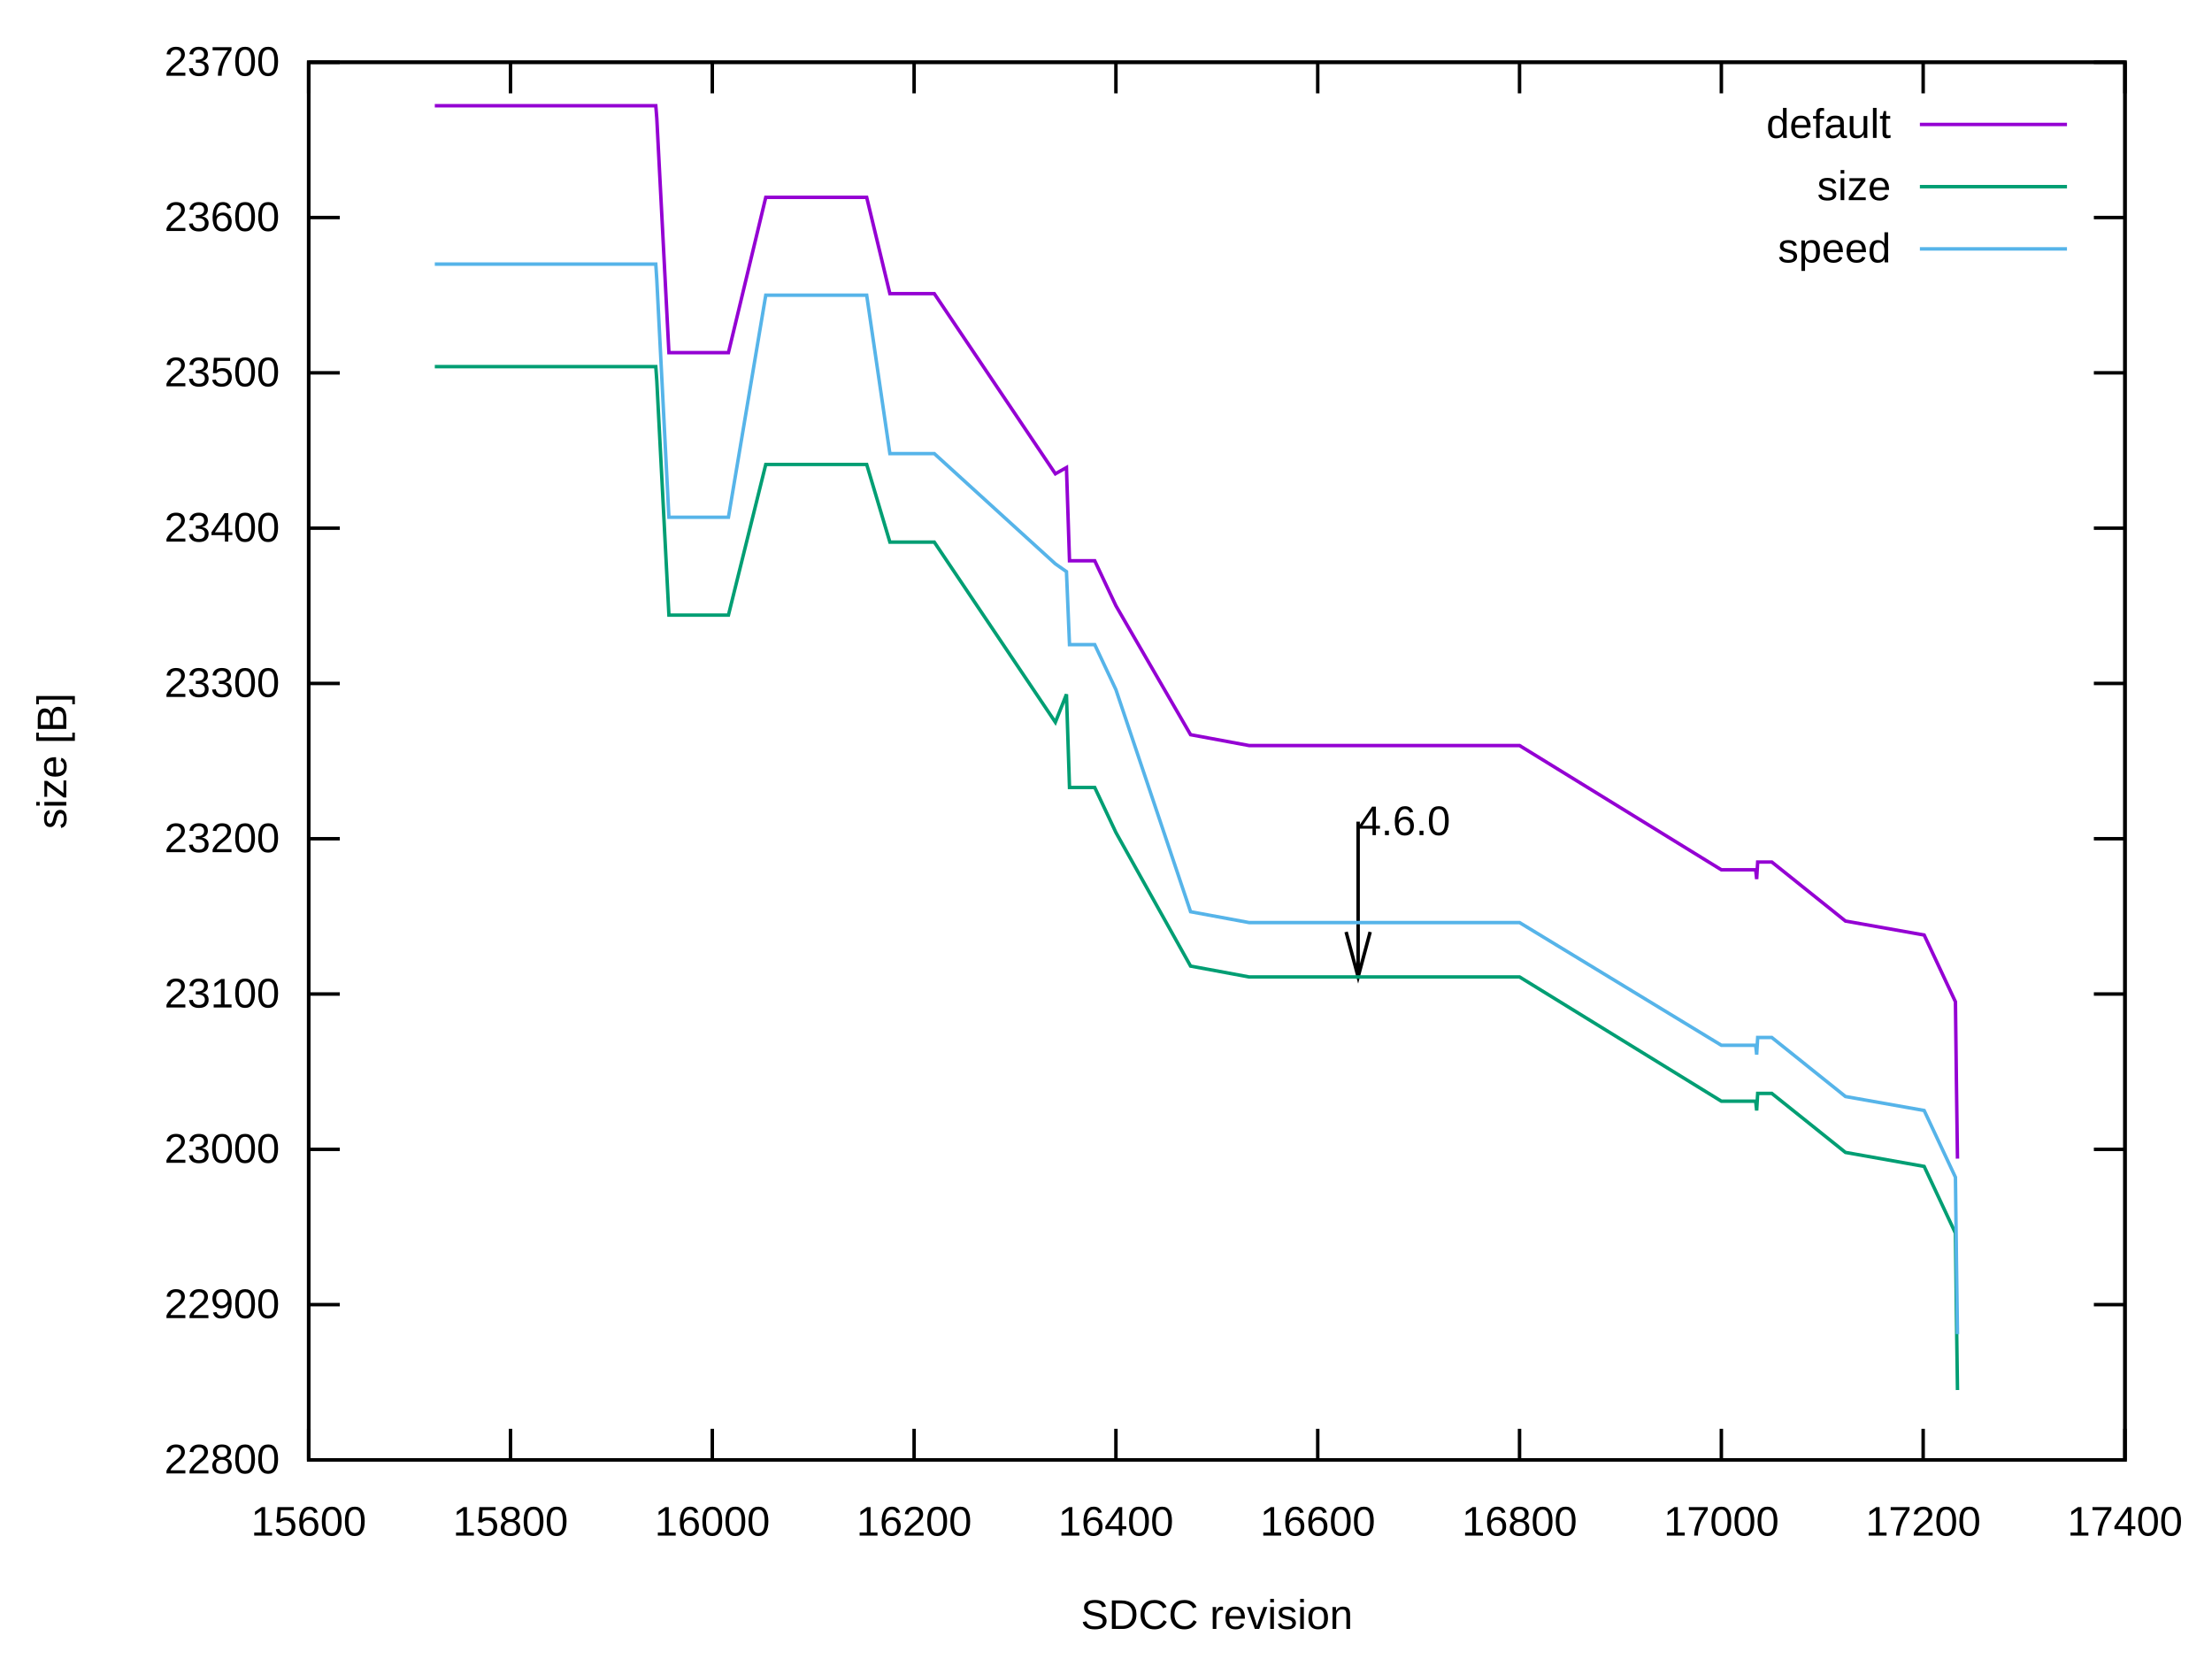
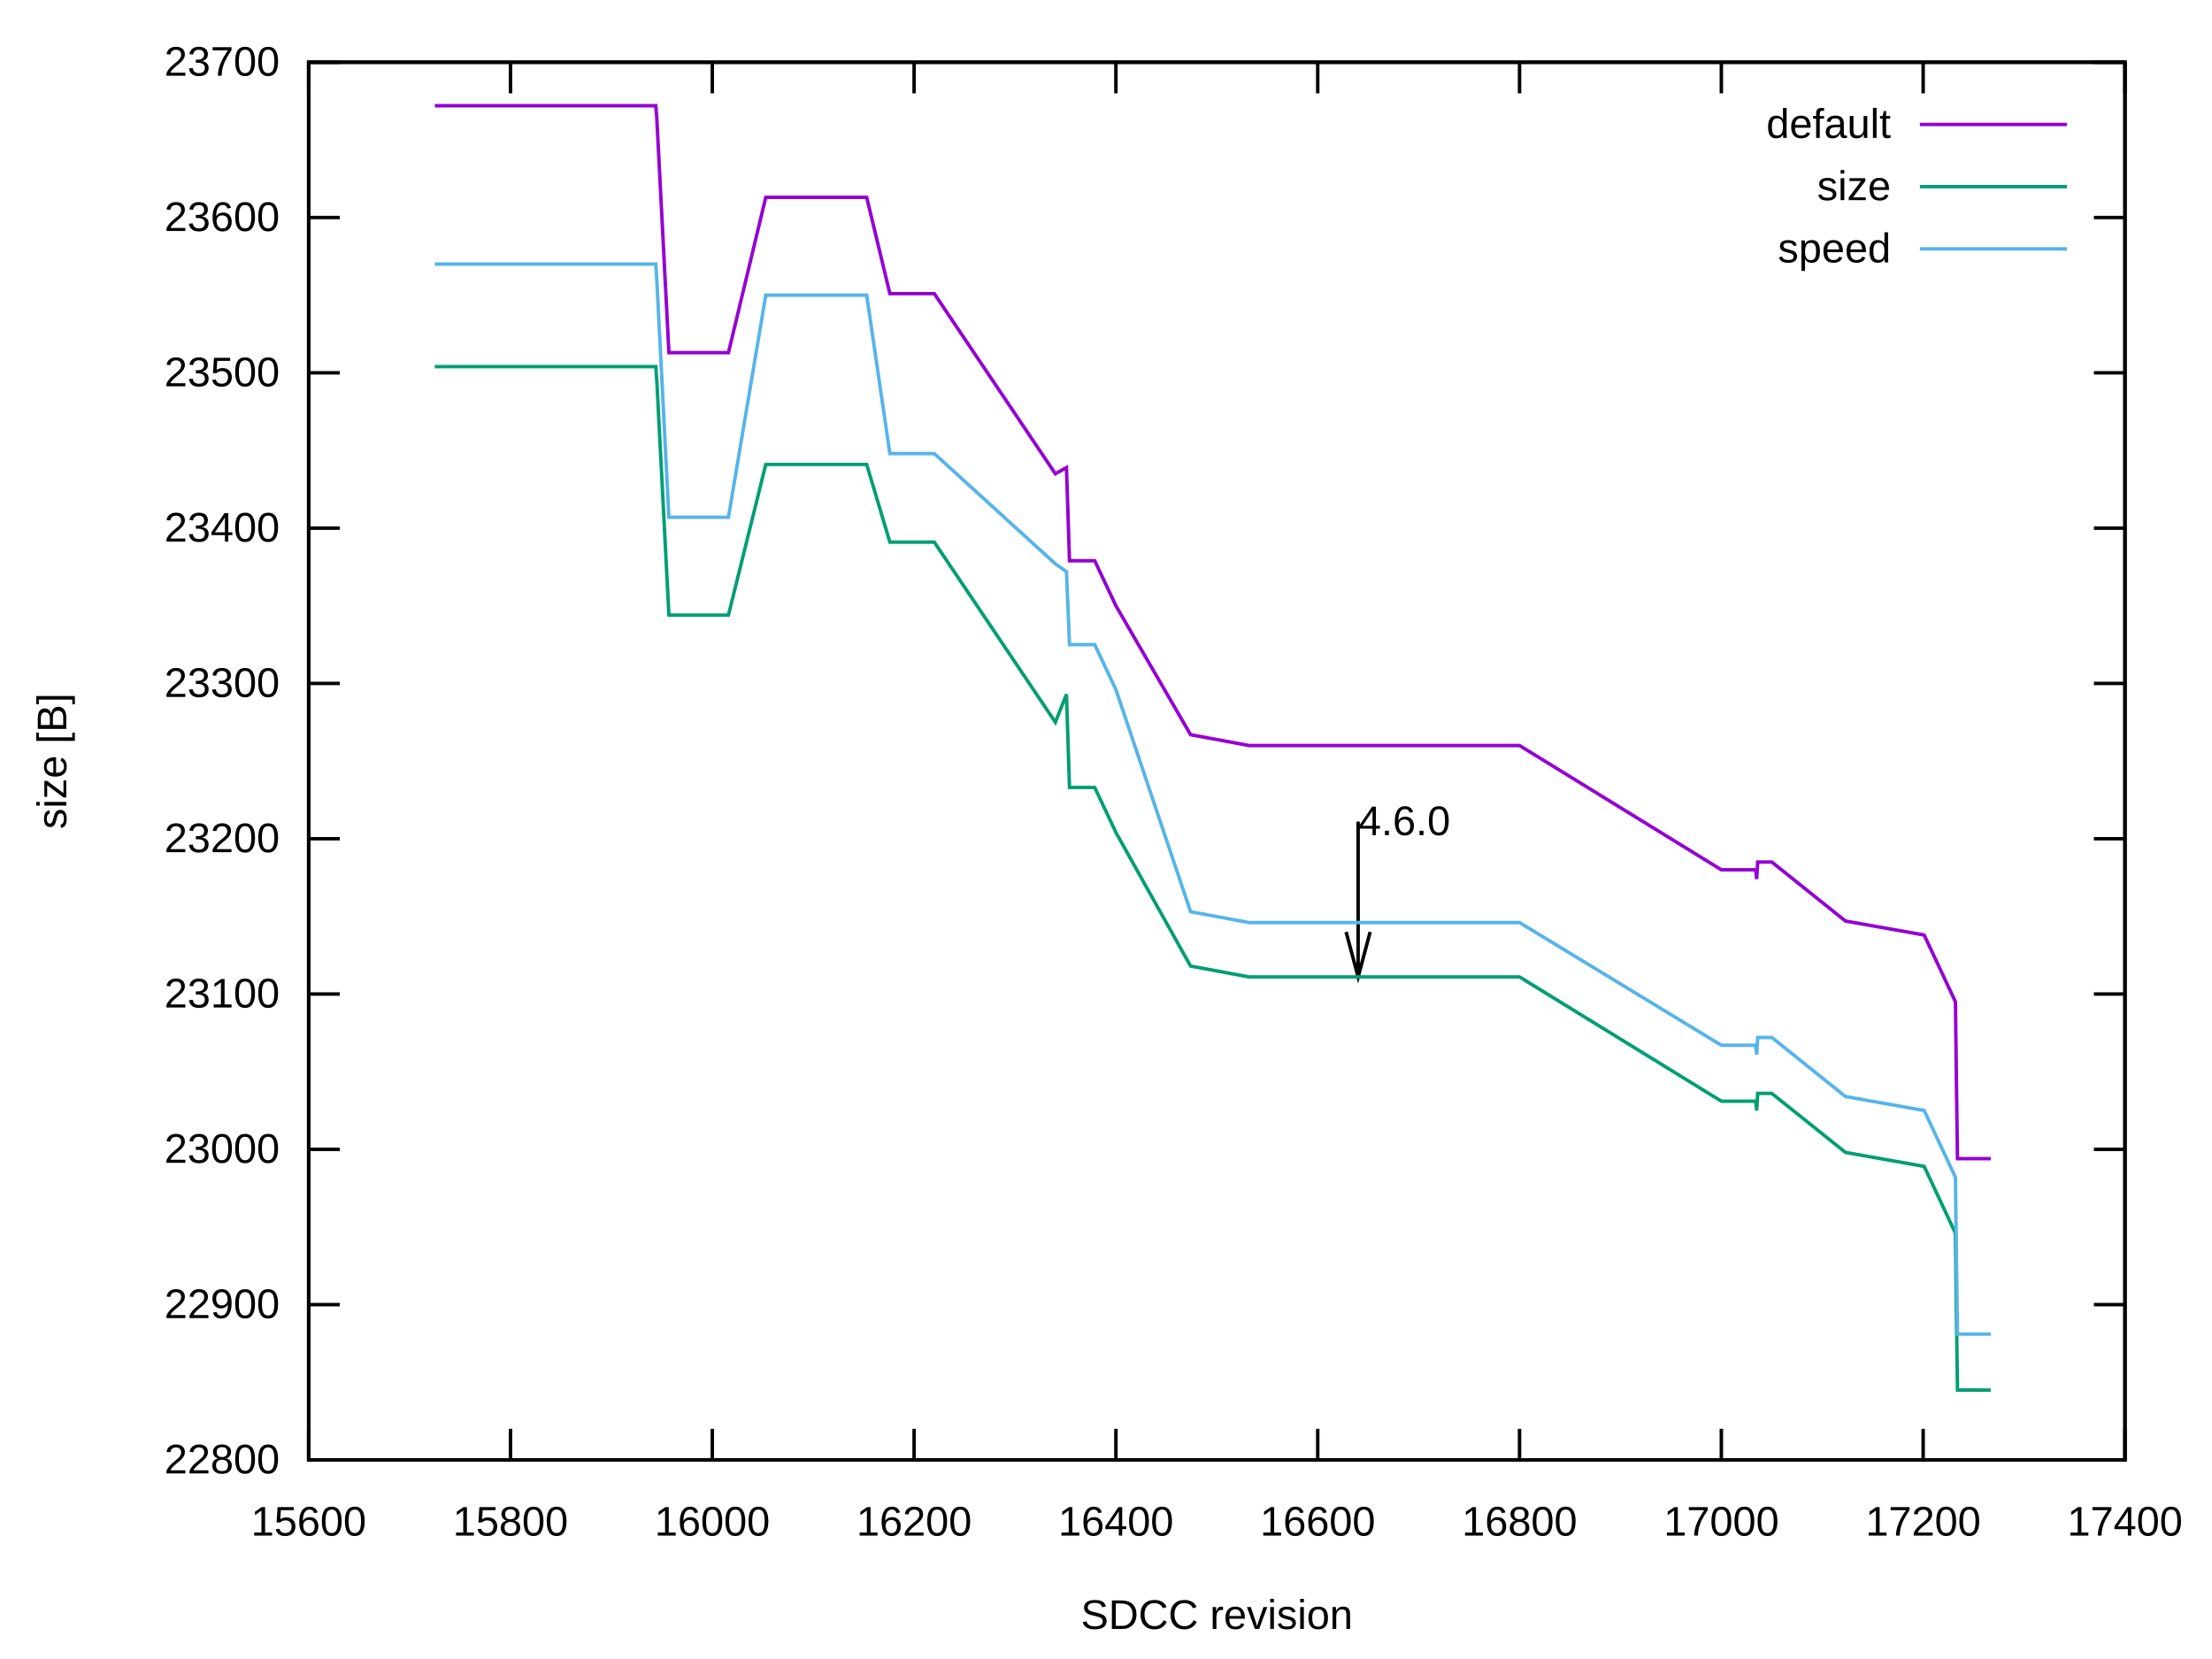
<svg xmlns="http://www.w3.org/2000/svg" xmlns:xlink="http://www.w3.org/1999/xlink" width="640" height="480" viewBox="0 0 640 480">
  <g id="gnuplot_canvas">
    <rect x="0" y="0" width="640" height="480" fill="none" />
    <defs>
      <circle id="gpDot" r="0.5" stroke-width="0.5" stroke="currentColor" />
      <path id="gpPt0" stroke-width="0.222" stroke="currentColor" d="M-1,0 h2 M0,-1 v2" />
      <path id="gpPt1" stroke-width="0.222" stroke="currentColor" d="M-1,-1 L1,1 M1,-1 L-1,1" />
      <path id="gpPt2" stroke-width="0.222" stroke="currentColor" d="M-1,0 L1,0 M0,-1 L0,1 M-1,-1 L1,1 M-1,1 L1,-1" />
      <rect id="gpPt3" stroke-width="0.222" stroke="currentColor" x="-1" y="-1" width="2" height="2" />
      <rect id="gpPt4" stroke-width="0.222" stroke="currentColor" fill="currentColor" x="-1" y="-1" width="2" height="2" />
      <circle id="gpPt5" stroke-width="0.222" stroke="currentColor" cx="0" cy="0" r="1" />
      <use xlink:href="#gpPt5" id="gpPt6" fill="currentColor" stroke="none" />
      <path id="gpPt7" stroke-width="0.222" stroke="currentColor" d="M0,-1.33 L-1.33,0.67 L1.33,0.67 z" />
      <use xlink:href="#gpPt7" id="gpPt8" fill="currentColor" stroke="none" />
      <use xlink:href="#gpPt7" id="gpPt9" stroke="currentColor" transform="rotate(180)" />
      <use xlink:href="#gpPt9" id="gpPt10" fill="currentColor" stroke="none" />
      <use xlink:href="#gpPt3" id="gpPt11" stroke="currentColor" transform="rotate(45)" />
      <use xlink:href="#gpPt11" id="gpPt12" fill="currentColor" stroke="none" />
      <path id="gpPt13" stroke-width="0.222" stroke="currentColor" d="M0,1.330 L1.265,0.411 L0.782,-1.067 L-0.782,-1.076 L-1.265,0.411 z" />
      <use xlink:href="#gpPt13" id="gpPt14" fill="currentColor" stroke="none" />
      <filter id="textbox" filterUnits="objectBoundingBox" x="0" y="0" height="1" width="1">
        <feFlood flood-color="white" flood-opacity="1" result="bgnd" />
        <feComposite in="SourceGraphic" in2="bgnd" operator="atop" />
      </filter>
      <filter id="greybox" filterUnits="objectBoundingBox" x="0" y="0" height="1" width="1">
        <feFlood flood-color="lightgrey" flood-opacity="1" result="grey" />
        <feComposite in="SourceGraphic" in2="grey" operator="atop" />
      </filter>
    </defs>
    <g fill="none" color="white" stroke="currentColor" stroke-width="1.00" stroke-linecap="butt" stroke-linejoin="miter">
</g>
    <g fill="none" color="black" stroke="currentColor" stroke-width="1.00" stroke-linecap="butt" stroke-linejoin="miter">
      <path stroke="black" d="M89.31,422.40 L98.31,422.40 M614.82,422.40 L605.82,422.40  " />
      <g transform="translate(80.92,426.30)" stroke="none" fill="black" font-family="Arial" font-size="12.00" text-anchor="end">
        <text>
          <tspan font-family="Arial"> 22800</tspan>
        </text>
      </g>
    </g>
    <g fill="none" color="black" stroke="currentColor" stroke-width="1.00" stroke-linecap="butt" stroke-linejoin="miter">
      <path stroke="black" d="M89.31,377.47 L98.31,377.47 M614.82,377.47 L605.82,377.47  " />
      <g transform="translate(80.92,381.37)" stroke="none" fill="black" font-family="Arial" font-size="12.00" text-anchor="end">
        <text>
          <tspan font-family="Arial"> 22900</tspan>
        </text>
      </g>
    </g>
    <g fill="none" color="black" stroke="currentColor" stroke-width="1.00" stroke-linecap="butt" stroke-linejoin="miter">
      <path stroke="black" d="M89.31,332.54 L98.31,332.54 M614.82,332.54 L605.82,332.54  " />
      <g transform="translate(80.92,336.44)" stroke="none" fill="black" font-family="Arial" font-size="12.00" text-anchor="end">
        <text>
          <tspan font-family="Arial"> 23000</tspan>
        </text>
      </g>
    </g>
    <g fill="none" color="black" stroke="currentColor" stroke-width="1.00" stroke-linecap="butt" stroke-linejoin="miter">
      <path stroke="black" d="M89.31,287.60 L98.31,287.60 M614.82,287.60 L605.82,287.60  " />
      <g transform="translate(80.92,291.50)" stroke="none" fill="black" font-family="Arial" font-size="12.00" text-anchor="end">
        <text>
          <tspan font-family="Arial"> 23100</tspan>
        </text>
      </g>
    </g>
    <g fill="none" color="black" stroke="currentColor" stroke-width="1.00" stroke-linecap="butt" stroke-linejoin="miter">
      <path stroke="black" d="M89.31,242.67 L98.31,242.67 M614.82,242.67 L605.82,242.67  " />
      <g transform="translate(80.92,246.57)" stroke="none" fill="black" font-family="Arial" font-size="12.00" text-anchor="end">
        <text>
          <tspan font-family="Arial"> 23200</tspan>
        </text>
      </g>
    </g>
    <g fill="none" color="black" stroke="currentColor" stroke-width="1.00" stroke-linecap="butt" stroke-linejoin="miter">
      <path stroke="black" d="M89.31,197.74 L98.31,197.74 M614.82,197.74 L605.82,197.74  " />
      <g transform="translate(80.92,201.64)" stroke="none" fill="black" font-family="Arial" font-size="12.00" text-anchor="end">
        <text>
          <tspan font-family="Arial"> 23300</tspan>
        </text>
      </g>
    </g>
    <g fill="none" color="black" stroke="currentColor" stroke-width="1.00" stroke-linecap="butt" stroke-linejoin="miter">
      <path stroke="black" d="M89.31,152.81 L98.31,152.81 M614.82,152.81 L605.82,152.81  " />
      <g transform="translate(80.92,156.71)" stroke="none" fill="black" font-family="Arial" font-size="12.00" text-anchor="end">
        <text>
          <tspan font-family="Arial"> 23400</tspan>
        </text>
      </g>
    </g>
    <g fill="none" color="black" stroke="currentColor" stroke-width="1.00" stroke-linecap="butt" stroke-linejoin="miter">
      <path stroke="black" d="M89.31,107.87 L98.31,107.87 M614.82,107.87 L605.82,107.87  " />
      <g transform="translate(80.92,111.77)" stroke="none" fill="black" font-family="Arial" font-size="12.00" text-anchor="end">
        <text>
          <tspan font-family="Arial"> 23500</tspan>
        </text>
      </g>
    </g>
    <g fill="none" color="black" stroke="currentColor" stroke-width="1.00" stroke-linecap="butt" stroke-linejoin="miter">
      <path stroke="black" d="M89.31,62.94 L98.31,62.94 M614.82,62.94 L605.82,62.94  " />
      <g transform="translate(80.92,66.84)" stroke="none" fill="black" font-family="Arial" font-size="12.00" text-anchor="end">
        <text>
          <tspan font-family="Arial"> 23600</tspan>
        </text>
      </g>
    </g>
    <g fill="none" color="black" stroke="currentColor" stroke-width="1.00" stroke-linecap="butt" stroke-linejoin="miter">
      <path stroke="black" d="M89.31,18.01 L98.31,18.01 M614.82,18.01 L605.82,18.01  " />
      <g transform="translate(80.92,21.91)" stroke="none" fill="black" font-family="Arial" font-size="12.00" text-anchor="end">
        <text>
          <tspan font-family="Arial"> 23700</tspan>
        </text>
      </g>
    </g>
    <g fill="none" color="black" stroke="currentColor" stroke-width="1.00" stroke-linecap="butt" stroke-linejoin="miter">
      <path stroke="black" d="M89.31,422.40 L89.31,413.40 M89.31,18.01 L89.31,27.01  " />
      <g transform="translate(89.31,444.30)" stroke="none" fill="black" font-family="Arial" font-size="12.00" text-anchor="middle">
        <text>
          <tspan font-family="Arial"> 15600</tspan>
        </text>
      </g>
    </g>
    <g fill="none" color="black" stroke="currentColor" stroke-width="1.00" stroke-linecap="butt" stroke-linejoin="miter">
      <path stroke="black" d="M147.70,422.40 L147.70,413.40 M147.70,18.01 L147.70,27.01  " />
      <g transform="translate(147.70,444.30)" stroke="none" fill="black" font-family="Arial" font-size="12.00" text-anchor="middle">
        <text>
          <tspan font-family="Arial"> 15800</tspan>
        </text>
      </g>
    </g>
    <g fill="none" color="black" stroke="currentColor" stroke-width="1.00" stroke-linecap="butt" stroke-linejoin="miter">
      <path stroke="black" d="M206.09,422.40 L206.09,413.40 M206.09,18.01 L206.09,27.01  " />
      <g transform="translate(206.09,444.30)" stroke="none" fill="black" font-family="Arial" font-size="12.00" text-anchor="middle">
        <text>
          <tspan font-family="Arial"> 16000</tspan>
        </text>
      </g>
    </g>
    <g fill="none" color="black" stroke="currentColor" stroke-width="1.00" stroke-linecap="butt" stroke-linejoin="miter">
      <path stroke="black" d="M264.48,422.40 L264.48,413.40 M264.48,18.01 L264.48,27.01  " />
      <g transform="translate(264.48,444.30)" stroke="none" fill="black" font-family="Arial" font-size="12.00" text-anchor="middle">
        <text>
          <tspan font-family="Arial"> 16200</tspan>
        </text>
      </g>
    </g>
    <g fill="none" color="black" stroke="currentColor" stroke-width="1.00" stroke-linecap="butt" stroke-linejoin="miter">
      <path stroke="black" d="M322.87,422.40 L322.87,413.40 M322.87,18.01 L322.87,27.01  " />
      <g transform="translate(322.87,444.30)" stroke="none" fill="black" font-family="Arial" font-size="12.00" text-anchor="middle">
        <text>
          <tspan font-family="Arial"> 16400</tspan>
        </text>
      </g>
    </g>
    <g fill="none" color="black" stroke="currentColor" stroke-width="1.00" stroke-linecap="butt" stroke-linejoin="miter">
      <path stroke="black" d="M381.26,422.40 L381.26,413.40 M381.26,18.01 L381.26,27.01  " />
      <g transform="translate(381.26,444.30)" stroke="none" fill="black" font-family="Arial" font-size="12.00" text-anchor="middle">
        <text>
          <tspan font-family="Arial"> 16600</tspan>
        </text>
      </g>
    </g>
    <g fill="none" color="black" stroke="currentColor" stroke-width="1.00" stroke-linecap="butt" stroke-linejoin="miter">
      <path stroke="black" d="M439.65,422.40 L439.65,413.40 M439.65,18.01 L439.65,27.01  " />
      <g transform="translate(439.65,444.30)" stroke="none" fill="black" font-family="Arial" font-size="12.00" text-anchor="middle">
        <text>
          <tspan font-family="Arial"> 16800</tspan>
        </text>
      </g>
    </g>
    <g fill="none" color="black" stroke="currentColor" stroke-width="1.00" stroke-linecap="butt" stroke-linejoin="miter">
      <path stroke="black" d="M498.04,422.40 L498.04,413.40 M498.04,18.01 L498.04,27.01  " />
      <g transform="translate(498.04,444.30)" stroke="none" fill="black" font-family="Arial" font-size="12.00" text-anchor="middle">
        <text>
          <tspan font-family="Arial"> 17000</tspan>
        </text>
      </g>
    </g>
    <g fill="none" color="black" stroke="currentColor" stroke-width="1.00" stroke-linecap="butt" stroke-linejoin="miter">
      <path stroke="black" d="M556.43,422.40 L556.43,413.40 M556.43,18.01 L556.43,27.01  " />
      <g transform="translate(556.43,444.30)" stroke="none" fill="black" font-family="Arial" font-size="12.00" text-anchor="middle">
        <text>
          <tspan font-family="Arial"> 17200</tspan>
        </text>
      </g>
    </g>
    <g fill="none" color="black" stroke="currentColor" stroke-width="1.00" stroke-linecap="butt" stroke-linejoin="miter">
      <path stroke="black" d="M614.82,422.40 L614.82,413.40 M614.82,18.01 L614.82,27.01  " />
      <g transform="translate(614.82,444.30)" stroke="none" fill="black" font-family="Arial" font-size="12.00" text-anchor="middle">
        <text>
          <tspan font-family="Arial"> 17400</tspan>
        </text>
      </g>
    </g>
    <g fill="none" color="black" stroke="currentColor" stroke-width="1.00" stroke-linecap="butt" stroke-linejoin="miter">
</g>
    <g fill="none" color="black" stroke="currentColor" stroke-width="1.00" stroke-linecap="butt" stroke-linejoin="miter">
      <path stroke="black" d="M89.31,18.01 L89.31,422.40 L614.82,422.40 L614.82,18.01 L89.31,18.01 Z  " />
      <g transform="translate(392.94,241.63)" stroke="none" fill="black" font-family="Arial" font-size="12.00" text-anchor="start">
        <text>
          <tspan font-family="Arial">4.6.0</tspan>
        </text>
      </g>
    </g>
    <g fill="none" color="black" stroke="currentColor" stroke-width="1.00" stroke-linecap="butt" stroke-linejoin="miter">
      <path stroke="black" d="M389.47,269.64 L392.95,282.65 L396.43,269.64 M392.95,237.72 L392.95,282.65  " />
    </g>
    <g fill="none" color="black" stroke="currentColor" stroke-width="1.00" stroke-linecap="butt" stroke-linejoin="miter">
</g>
    <g id="gnuplot_plot_1">
      <g fill="none" color="black" stroke="currentColor" stroke-width="1.00" stroke-linecap="butt" stroke-linejoin="miter">
        <g transform="translate(547.09,39.91)" stroke="none" fill="black" font-family="Arial" font-size="12.00" text-anchor="end">
          <text>
            <tspan font-family="Arial">default</tspan>
          </text>
        </g>
      </g>
      <g fill="none" color="black" stroke="currentColor" stroke-width="1.00" stroke-linecap="butt" stroke-linejoin="miter">
-         <path stroke="rgb(148,   0, 211)" d="M555.48,36.01 L598.04,36.01 M125.80,30.59 L138.36,30.59 L173.98,30.59 L174.27,30.59 L189.74,30.59 L190.03,34.19   L193.54,102.03 L210.76,102.03 L221.56,57.10 L250.76,57.10 L257.47,84.96 L270.32,84.96 L305.35,137.08 L308.56,135.28   L309.44,162.24 L316.74,162.24 L322.87,175.27 L344.47,212.57 L361.41,215.71 L392.94,215.71 L393.52,215.71 L401.99,215.71   L410.46,215.71 L418.05,215.71 L425.93,215.71 L439.65,215.71 L498.04,251.66 L507.38,251.66 L507.97,251.66 L508.26,254.35   L508.55,249.41 L510.59,249.41 L512.64,249.41 L533.95,266.49 L556.72,270.53 L565.77,289.85 L566.06,313.66 L566.36,335.23    " />
+         <path stroke="rgb(148,   0, 211)" d="M555.48,36.01 L598.04,36.01 M125.80,30.59 L138.36,30.59 L173.98,30.59 L174.27,30.59 L189.74,30.59 L190.03,34.19   L193.54,102.03 L210.76,102.03 L221.56,57.10 L250.76,57.10 L257.47,84.96 L270.32,84.96 L305.35,137.08 L308.56,135.28   L309.44,162.24 L316.74,162.24 L322.87,175.27 L344.47,212.57 L361.41,215.71 L392.94,215.71 L393.52,215.71 L401.99,215.71   L410.46,215.71 L418.05,215.71 L425.93,215.71 L439.65,215.71 L498.04,251.66 L507.38,251.66 L507.97,251.66 L508.26,254.35   L508.55,249.41 L510.59,249.41 L512.64,249.41 L533.95,266.49 L556.72,270.53 L565.77,289.85 L566.06,313.66 L566.36,335.23   L575.99,335.23  " />
      </g>
    </g>
    <g id="gnuplot_plot_2">
      <g fill="none" color="black" stroke="currentColor" stroke-width="1.00" stroke-linecap="butt" stroke-linejoin="miter">
        <g transform="translate(547.09,57.91)" stroke="none" fill="black" font-family="Arial" font-size="12.00" text-anchor="end">
          <text>
            <tspan font-family="Arial">size</tspan>
          </text>
        </g>
      </g>
      <g fill="none" color="black" stroke="currentColor" stroke-width="1.00" stroke-linecap="butt" stroke-linejoin="miter">
-         <path stroke="rgb(  0, 158, 115)" d="M555.48,54.01 L598.04,54.01 M125.80,106.08 L138.36,106.08 L173.98,106.08 L174.27,106.08 L189.74,106.08 L190.03,110.12   L193.54,177.97 L210.76,177.97 L221.56,134.38 L250.76,134.38 L257.47,156.85 L270.32,156.85 L305.35,208.97 L308.56,200.88   L309.44,227.84 L316.74,227.84 L322.87,240.87 L344.47,279.52 L361.41,282.66 L392.94,282.66 L393.52,282.66 L401.99,282.66   L410.46,282.66 L418.05,282.66 L425.93,282.66 L439.65,282.66 L498.04,318.61 L507.38,318.61 L507.97,318.61 L508.26,321.30   L508.55,316.36 L510.59,316.36 L512.64,316.36 L533.95,333.43 L556.72,337.48 L565.77,356.80 L566.06,380.61 L566.36,402.18    " />
+         <path stroke="rgb(  0, 158, 115)" d="M555.48,54.01 L598.04,54.01 M125.80,106.08 L138.36,106.08 L173.98,106.08 L174.27,106.08 L189.74,106.08 L190.03,110.12   L193.54,177.97 L210.76,177.97 L221.56,134.38 L250.76,134.38 L257.47,156.85 L270.32,156.85 L305.35,208.97 L308.56,200.88   L309.44,227.84 L316.74,227.84 L322.87,240.87 L344.47,279.52 L361.41,282.66 L392.94,282.66 L393.52,282.66 L401.99,282.66   L410.46,282.66 L418.05,282.66 L425.93,282.66 L439.65,282.66 L498.04,318.61 L507.38,318.61 L507.97,318.61 L508.26,321.30   L508.55,316.36 L510.59,316.36 L512.64,316.36 L533.95,333.43 L556.72,337.48 L565.77,356.80 L566.06,380.61 L566.36,402.18   L575.99,402.18  " />
      </g>
    </g>
    <g id="gnuplot_plot_3">
      <g fill="none" color="black" stroke="currentColor" stroke-width="1.00" stroke-linecap="butt" stroke-linejoin="miter">
        <g transform="translate(547.09,75.91)" stroke="none" fill="black" font-family="Arial" font-size="12.00" text-anchor="end">
          <text>
            <tspan font-family="Arial">speed</tspan>
          </text>
        </g>
      </g>
      <g fill="none" color="black" stroke="currentColor" stroke-width="1.00" stroke-linecap="butt" stroke-linejoin="miter">
-         <path stroke="rgb( 86, 180, 233)" d="M555.48,72.01 L598.04,72.01 M125.80,76.42 L138.36,76.42 L173.98,76.42 L174.27,76.42 L189.74,76.42 L190.03,80.92   L193.54,149.66 L210.76,149.66 L221.56,85.41 L250.76,85.41 L257.47,131.24 L270.32,131.24 L305.35,163.14 L308.56,165.39   L309.44,186.51 L316.74,186.51 L322.87,199.54 L344.47,263.79 L361.41,266.93 L392.94,266.93 L393.52,266.93 L401.99,266.93   L410.46,266.93 L418.05,266.93 L425.93,266.93 L439.65,266.93 L498.04,302.43 L507.38,302.43 L507.97,302.43 L508.26,305.13   L508.55,300.18 L510.59,300.18 L512.64,300.18 L533.95,317.26 L556.72,321.30 L565.77,340.62 L566.06,364.44 L566.36,386.00    " />
+         <path stroke="rgb( 86, 180, 233)" d="M555.48,72.01 L598.04,72.01 M125.80,76.42 L138.36,76.42 L173.98,76.42 L174.27,76.42 L189.74,76.42 L190.03,80.92   L193.54,149.66 L210.76,149.66 L221.56,85.41 L250.76,85.41 L257.47,131.24 L270.32,131.24 L305.35,163.14 L308.56,165.39   L309.44,186.51 L316.74,186.51 L322.87,199.54 L344.47,263.79 L361.41,266.93 L392.94,266.93 L393.52,266.93 L401.99,266.93   L410.46,266.93 L418.05,266.93 L425.93,266.93 L439.65,266.93 L498.04,302.43 L507.38,302.43 L507.97,302.43 L508.26,305.13   L508.55,300.18 L510.59,300.18 L512.64,300.18 L533.95,317.26 L556.72,321.30 L565.77,340.62 L566.06,364.44 L566.36,386.00   L575.99,386.00  " />
      </g>
    </g>
    <g fill="none" color="white" stroke="rgb( 86, 180, 233)" stroke-width="2.00" stroke-linecap="butt" stroke-linejoin="miter">
</g>
    <g fill="none" color="black" stroke="currentColor" stroke-width="2.00" stroke-linecap="butt" stroke-linejoin="miter">
</g>
    <g fill="none" color="black" stroke="black" stroke-width="1.00" stroke-linecap="butt" stroke-linejoin="miter">
</g>
    <g fill="none" color="black" stroke="currentColor" stroke-width="1.00" stroke-linecap="butt" stroke-linejoin="miter">
      <path stroke="black" d="M89.31,18.01 L89.31,422.40 L614.82,422.40 L614.82,18.01 L89.31,18.01 Z  " />
      <g transform="translate(19.18,220.21) rotate(270.00)" stroke="none" fill="black" font-family="Arial" font-size="12.00" text-anchor="middle">
        <text>
          <tspan font-family="Arial">size [B]</tspan>
        </text>
      </g>
    </g>
    <g fill="none" color="black" stroke="currentColor" stroke-width="1.00" stroke-linecap="butt" stroke-linejoin="miter">
      <g transform="translate(352.06,471.30)" stroke="none" fill="black" font-family="Arial" font-size="12.00" text-anchor="middle">
        <text>
          <tspan font-family="Arial">SDCC revision</tspan>
        </text>
      </g>
    </g>
    <g fill="none" color="black" stroke="currentColor" stroke-width="1.00" stroke-linecap="butt" stroke-linejoin="miter">
</g>
    <g fill="none" color="black" stroke="currentColor" stroke-width="1.00" stroke-linecap="butt" stroke-linejoin="miter">
</g>
  </g>
</svg>
